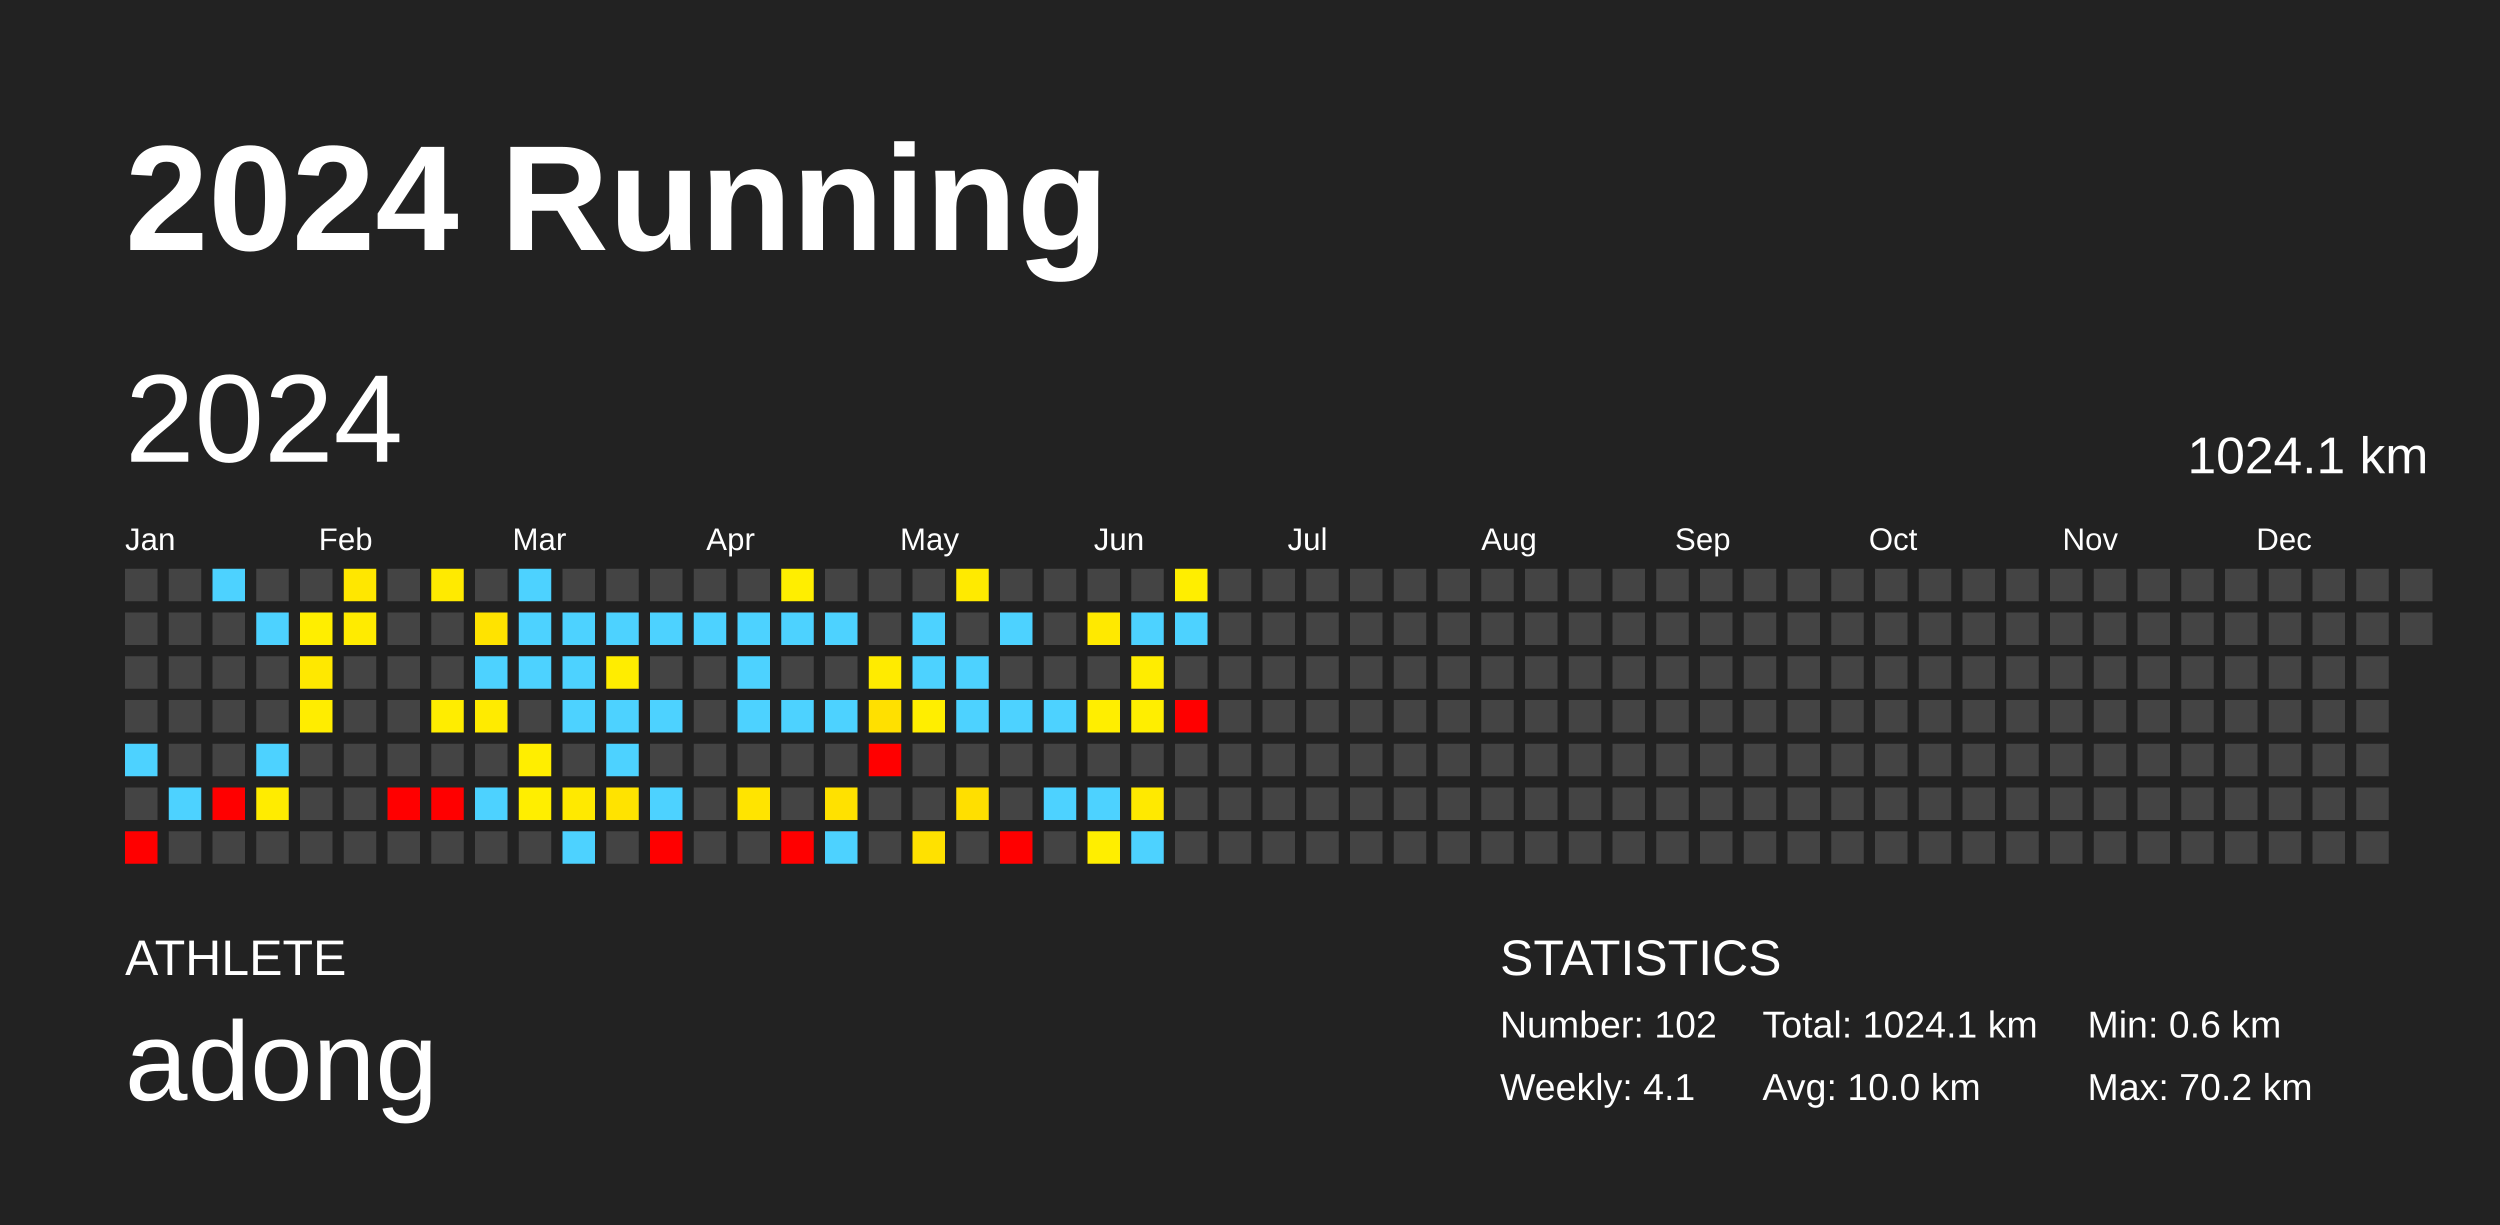
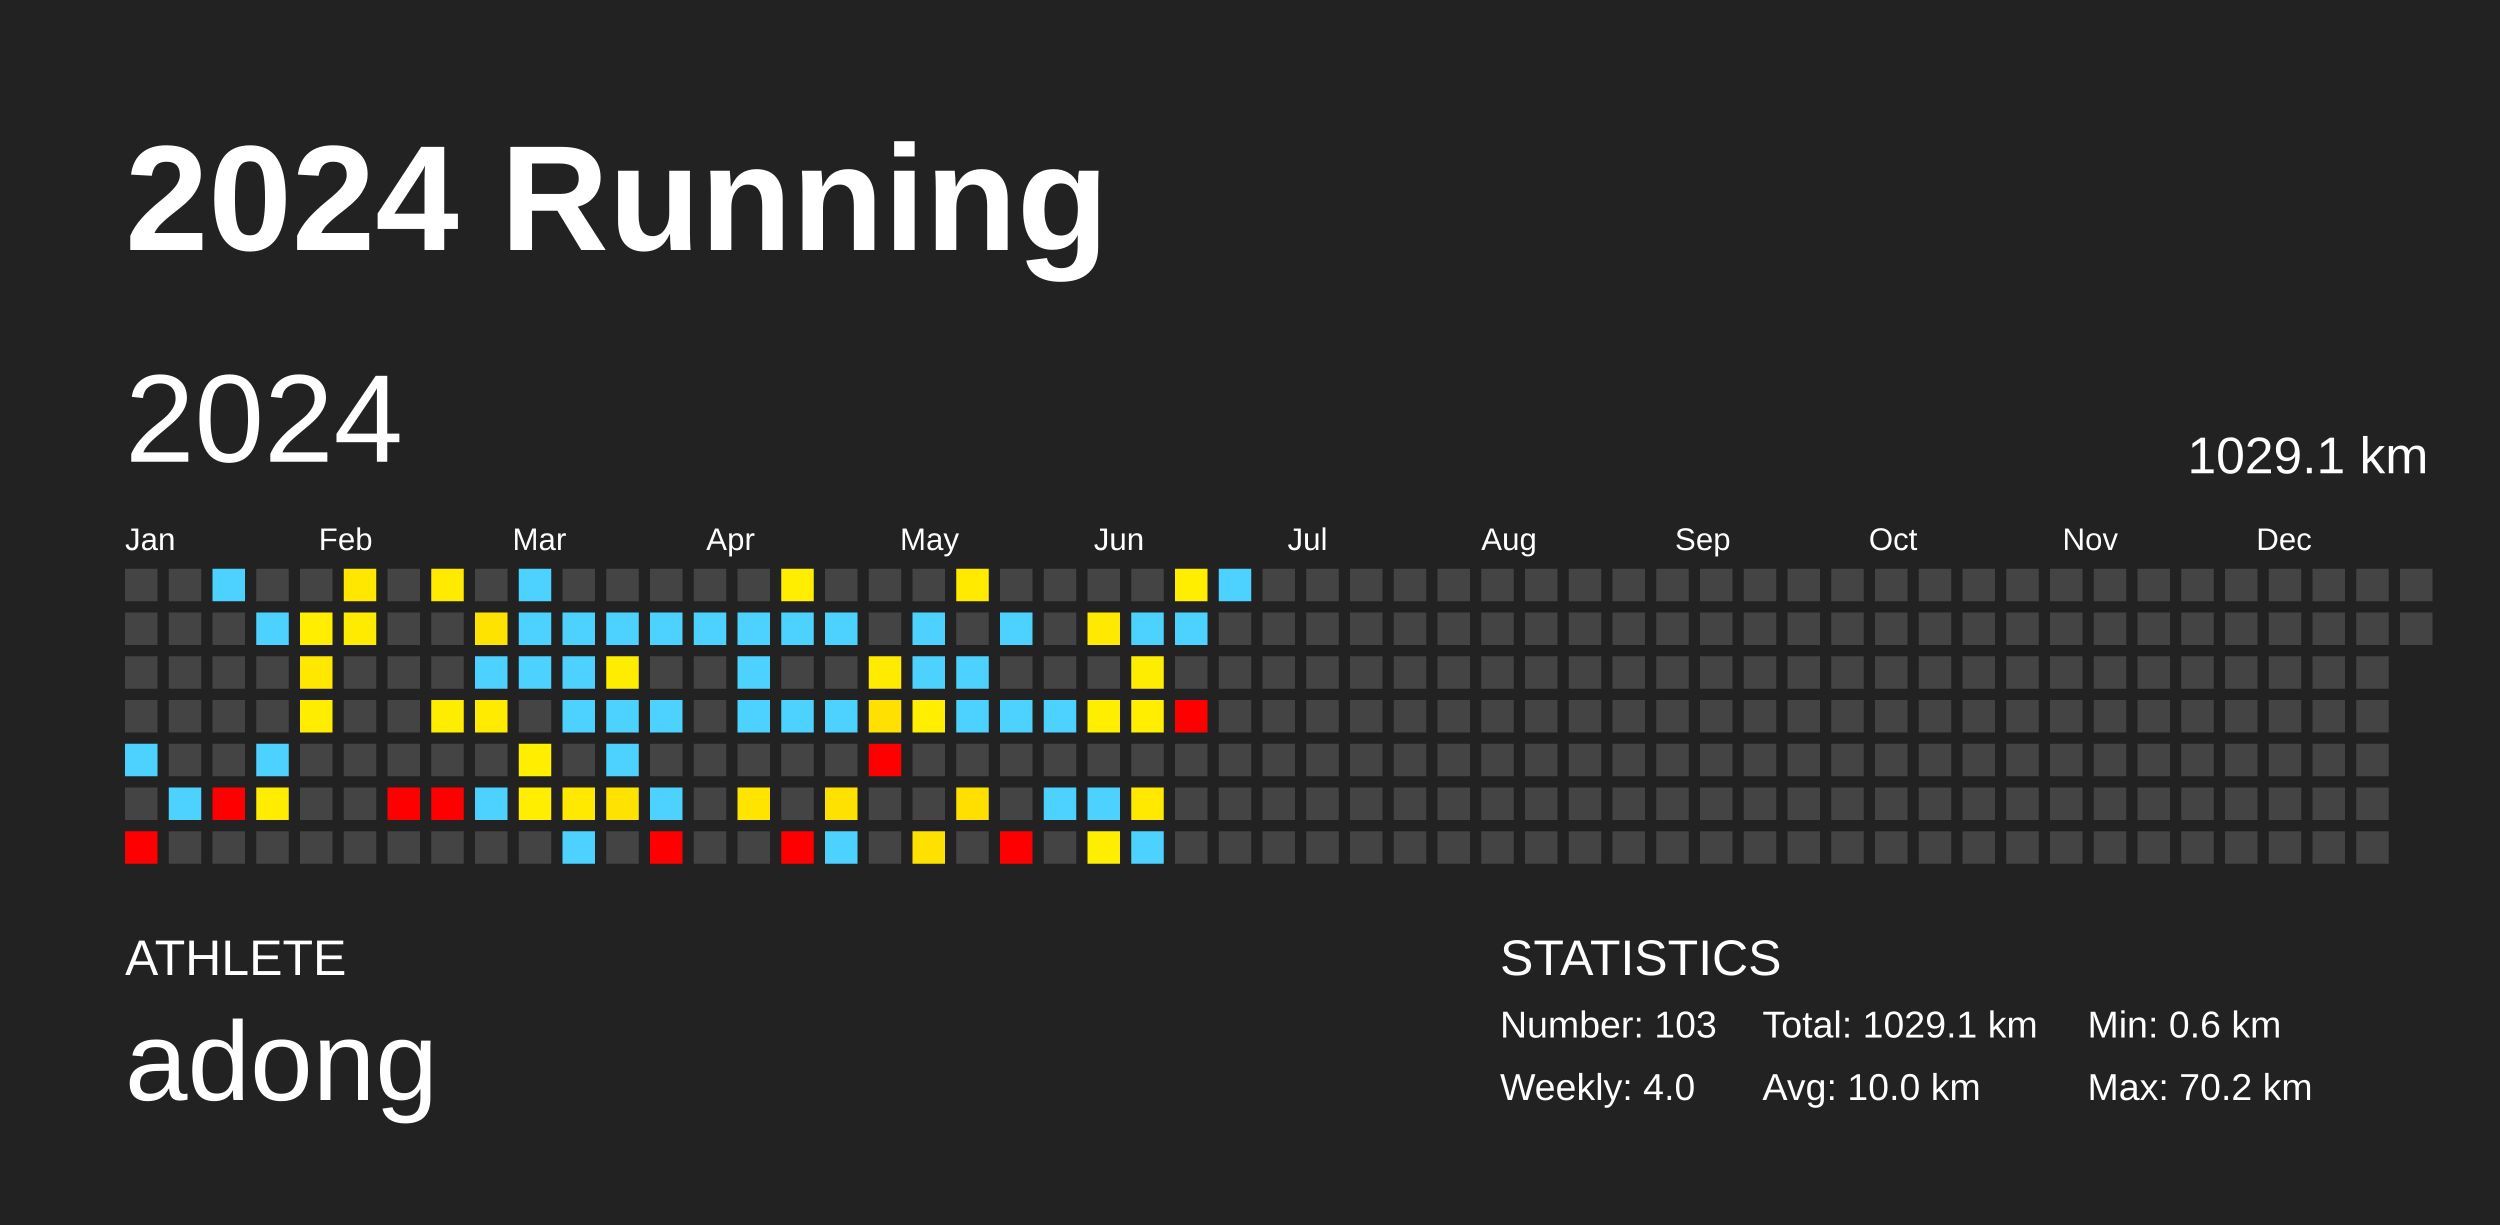
<svg xmlns="http://www.w3.org/2000/svg" baseProfile="full" height="98mm" version="1.1" viewBox="0,0,200,98" width="200mm">
  <defs />
  <rect fill="#222222" height="98" width="200" x="0" y="0" />
  <text fill="#FFFFFF" style="font-size:12px; font-family:Arial; font-weight:bold;" x="10" y="20">2024 Running</text>
  <text fill="#FFFFFF" style="font-size:4px; font-family:Arial" x="10" y="78">ATHLETE</text>
  <text fill="#FFFFFF" style="font-size:9px; font-family:Arial" x="10" y="88">adong</text>
  <text fill="#FFFFFF" style="font-size:4px; font-family:Arial" x="120" y="78">STATISTICS</text>
-   <text fill="#FFFFFF" style="font-size:3px; font-family:Arial" x="120" y="83">Number: 102</text>
-   <text fill="#FFFFFF" style="font-size:3px; font-family:Arial" x="120" y="88">Weekly: 4.1</text>
-   <text fill="#FFFFFF" style="font-size:3px; font-family:Arial" x="141" y="83">Total: 1024.1 km</text>
+   <text fill="#FFFFFF" style="font-size:3px; font-family:Arial" x="120" y="83">Number: 103</text>
+   <text fill="#FFFFFF" style="font-size:3px; font-family:Arial" x="120" y="88">Weekly: 4.0</text>
+   <text fill="#FFFFFF" style="font-size:3px; font-family:Arial" x="141" y="83">Total: 1029.1 km</text>
  <text fill="#FFFFFF" style="font-size:3px; font-family:Arial" x="141" y="88">Avg: 10.0 km</text>
  <text fill="#FFFFFF" style="font-size:3px; font-family:Arial" x="167" y="83">Min: 0.6 km</text>
  <text fill="#FFFFFF" style="font-size:3px; font-family:Arial" x="167" y="88">Max: 70.2 km</text>
  <text dominant-baseline="hanging" fill="#FFFFFF" style="font-size:10.0px; font-family:Arial;" x="10" y="30">2024</text>
-   <text dominant-baseline="hanging" fill="#FFFFFF" style="font-size:4.125px; font-family:Arial;" x="175" y="35">1024.1 km</text>
+   <text dominant-baseline="hanging" fill="#FFFFFF" style="font-size:4.125px; font-family:Arial;" x="175" y="35">1029.1 km</text>
  <text fill="#FFFFFF" style="font-size:2.5px; font-family:Arial" x="10.0" y="44">Jan</text>
  <text fill="#FFFFFF" style="font-size:2.5px; font-family:Arial" x="25.5" y="44">Feb</text>
  <text fill="#FFFFFF" style="font-size:2.5px; font-family:Arial" x="41.0" y="44">Mar</text>
  <text fill="#FFFFFF" style="font-size:2.5px; font-family:Arial" x="56.5" y="44">Apr</text>
  <text fill="#FFFFFF" style="font-size:2.5px; font-family:Arial" x="72.0" y="44">May</text>
  <text fill="#FFFFFF" style="font-size:2.5px; font-family:Arial" x="87.5" y="44">Jun</text>
  <text fill="#FFFFFF" style="font-size:2.5px; font-family:Arial" x="103.0" y="44">Jul</text>
  <text fill="#FFFFFF" style="font-size:2.5px; font-family:Arial" x="118.5" y="44">Aug</text>
  <text fill="#FFFFFF" style="font-size:2.5px; font-family:Arial" x="134.0" y="44">Sep</text>
  <text fill="#FFFFFF" style="font-size:2.5px; font-family:Arial" x="149.5" y="44">Oct</text>
  <text fill="#FFFFFF" style="font-size:2.5px; font-family:Arial" x="165.0" y="44">Nov</text>
  <text fill="#FFFFFF" style="font-size:2.5px; font-family:Arial" x="180.5" y="44">Dec</text>
  <rect fill="#444444" height="2.6" width="2.6" x="10.0" y="45.5" />
  <rect fill="#444444" height="2.6" width="2.6" x="10.0" y="49.0" />
  <rect fill="#444444" height="2.6" width="2.6" x="10.0" y="52.5" />
  <rect fill="#444444" height="2.6" width="2.6" x="10.0" y="56.0" />
  <rect fill="#4dd2ff" height="2.6" width="2.6" x="10.0" y="59.5" />
  <rect fill="#444444" height="2.6" width="2.6" x="10.0" y="63.0" />
  <rect fill="red" height="2.6" width="2.6" x="10.0" y="66.5" />
  <rect fill="#444444" height="2.6" width="2.6" x="13.5" y="45.5" />
  <rect fill="#444444" height="2.6" width="2.6" x="13.5" y="49.0" />
  <rect fill="#444444" height="2.6" width="2.6" x="13.5" y="52.5" />
  <rect fill="#444444" height="2.6" width="2.6" x="13.5" y="56.0" />
  <rect fill="#444444" height="2.6" width="2.6" x="13.5" y="59.5" />
  <rect fill="#4dd2ff" height="2.6" width="2.6" x="13.5" y="63.0" />
  <rect fill="#444444" height="2.6" width="2.6" x="13.5" y="66.5" />
  <rect fill="#4dd2ff" height="2.6" width="2.6" x="17.0" y="45.5" />
  <rect fill="#444444" height="2.6" width="2.6" x="17.0" y="49.0" />
  <rect fill="#444444" height="2.6" width="2.6" x="17.0" y="52.5" />
  <rect fill="#444444" height="2.6" width="2.6" x="17.0" y="56.0" />
  <rect fill="#444444" height="2.6" width="2.6" x="17.0" y="59.5" />
  <rect fill="red" height="2.6" width="2.6" x="17.0" y="63.0" />
  <rect fill="#444444" height="2.6" width="2.6" x="17.0" y="66.5" />
  <rect fill="#444444" height="2.6" width="2.6" x="20.5" y="45.5" />
  <rect fill="#4dd2ff" height="2.6" width="2.6" x="20.5" y="49.0" />
  <rect fill="#444444" height="2.6" width="2.6" x="20.5" y="52.5" />
  <rect fill="#444444" height="2.6" width="2.6" x="20.5" y="56.0" />
  <rect fill="#4dd2ff" height="2.6" width="2.6" x="20.5" y="59.5" />
  <rect fill="#ffec00" height="2.6" width="2.6" x="20.5" y="63.0" />
  <rect fill="#444444" height="2.6" width="2.6" x="20.5" y="66.5" />
  <rect fill="#444444" height="2.6" width="2.6" x="24.0" y="45.5" />
  <rect fill="#ffee00" height="2.6" width="2.6" x="24.0" y="49.0" />
  <rect fill="#ffe800" height="2.6" width="2.6" x="24.0" y="52.5" />
  <rect fill="#ffed00" height="2.6" width="2.6" x="24.0" y="56.0" />
  <rect fill="#444444" height="2.6" width="2.6" x="24.0" y="59.5" />
  <rect fill="#444444" height="2.6" width="2.6" x="24.0" y="63.0" />
  <rect fill="#444444" height="2.6" width="2.6" x="24.0" y="66.5" />
  <rect fill="#ffe700" height="2.6" width="2.6" x="27.5" y="45.5" />
  <rect fill="#ffeb00" height="2.6" width="2.6" x="27.5" y="49.0" />
  <rect fill="#444444" height="2.6" width="2.6" x="27.5" y="52.5" />
  <rect fill="#444444" height="2.6" width="2.6" x="27.5" y="56.0" />
  <rect fill="#444444" height="2.6" width="2.6" x="27.5" y="59.5" />
  <rect fill="#444444" height="2.6" width="2.6" x="27.5" y="63.0" />
  <rect fill="#444444" height="2.6" width="2.6" x="27.5" y="66.5" />
  <rect fill="#444444" height="2.6" width="2.6" x="31.0" y="45.5" />
  <rect fill="#444444" height="2.6" width="2.6" x="31.0" y="49.0" />
  <rect fill="#444444" height="2.6" width="2.6" x="31.0" y="52.5" />
  <rect fill="#444444" height="2.6" width="2.6" x="31.0" y="56.0" />
  <rect fill="#444444" height="2.6" width="2.6" x="31.0" y="59.5" />
  <rect fill="red" height="2.6" width="2.6" x="31.0" y="63.0" />
  <rect fill="#444444" height="2.6" width="2.6" x="31.0" y="66.5" />
  <rect fill="#ffea00" height="2.6" width="2.6" x="34.5" y="45.5" />
  <rect fill="#444444" height="2.6" width="2.6" x="34.5" y="49.0" />
  <rect fill="#444444" height="2.6" width="2.6" x="34.5" y="52.5" />
  <rect fill="#ffed00" height="2.6" width="2.6" x="34.5" y="56.0" />
  <rect fill="#444444" height="2.6" width="2.6" x="34.5" y="59.5" />
  <rect fill="red" height="2.6" width="2.6" x="34.5" y="63.0" />
  <rect fill="#444444" height="2.6" width="2.6" x="34.5" y="66.5" />
  <rect fill="#444444" height="2.6" width="2.6" x="38.0" y="45.5" />
  <rect fill="#ffe300" height="2.6" width="2.6" x="38.0" y="49.0" />
  <rect fill="#4dd2ff" height="2.6" width="2.6" x="38.0" y="52.5" />
  <rect fill="#ffeb00" height="2.6" width="2.6" x="38.0" y="56.0" />
  <rect fill="#444444" height="2.6" width="2.6" x="38.0" y="59.5" />
  <rect fill="#4dd2ff" height="2.6" width="2.6" x="38.0" y="63.0" />
  <rect fill="#444444" height="2.6" width="2.6" x="38.0" y="66.5" />
  <rect fill="#4dd2ff" height="2.6" width="2.6" x="41.5" y="45.5" />
  <rect fill="#4dd2ff" height="2.6" width="2.6" x="41.5" y="49.0" />
  <rect fill="#4dd2ff" height="2.6" width="2.6" x="41.5" y="52.5" />
  <rect fill="#444444" height="2.6" width="2.6" x="41.5" y="56.0" />
  <rect fill="#ffee00" height="2.6" width="2.6" x="41.5" y="59.5" />
  <rect fill="#ffee00" height="2.6" width="2.6" x="41.5" y="63.0" />
  <rect fill="#444444" height="2.6" width="2.6" x="41.5" y="66.5" />
  <rect fill="#444444" height="2.6" width="2.6" x="45.0" y="45.5" />
  <rect fill="#4dd2ff" height="2.6" width="2.6" x="45.0" y="49.0" />
  <rect fill="#4dd2ff" height="2.6" width="2.6" x="45.0" y="52.5" />
  <rect fill="#4dd2ff" height="2.6" width="2.6" x="45.0" y="56.0" />
  <rect fill="#444444" height="2.6" width="2.6" x="45.0" y="59.5" />
  <rect fill="#ffe900" height="2.6" width="2.6" x="45.0" y="63.0" />
  <rect fill="#4dd2ff" height="2.6" width="2.6" x="45.0" y="66.5" />
  <rect fill="#444444" height="2.6" width="2.6" x="48.5" y="45.5" />
  <rect fill="#4dd2ff" height="2.6" width="2.6" x="48.5" y="49.0" />
  <rect fill="#ffed00" height="2.6" width="2.6" x="48.5" y="52.5" />
  <rect fill="#4dd2ff" height="2.6" width="2.6" x="48.5" y="56.0" />
  <rect fill="#4dd2ff" height="2.6" width="2.6" x="48.5" y="59.5" />
  <rect fill="#ffe300" height="2.6" width="2.6" x="48.5" y="63.0" />
  <rect fill="#444444" height="2.6" width="2.6" x="48.5" y="66.5" />
  <rect fill="#444444" height="2.6" width="2.6" x="52.0" y="45.5" />
  <rect fill="#4dd2ff" height="2.6" width="2.6" x="52.0" y="49.0" />
  <rect fill="#444444" height="2.6" width="2.6" x="52.0" y="52.5" />
  <rect fill="#4dd2ff" height="2.6" width="2.6" x="52.0" y="56.0" />
  <rect fill="#444444" height="2.6" width="2.6" x="52.0" y="59.5" />
  <rect fill="#4dd2ff" height="2.6" width="2.6" x="52.0" y="63.0" />
  <rect fill="red" height="2.6" width="2.6" x="52.0" y="66.5" />
  <rect fill="#444444" height="2.6" width="2.6" x="55.5" y="45.5" />
  <rect fill="#4dd2ff" height="2.6" width="2.6" x="55.5" y="49.0" />
  <rect fill="#444444" height="2.6" width="2.6" x="55.5" y="52.5" />
  <rect fill="#444444" height="2.6" width="2.6" x="55.5" y="56.0" />
  <rect fill="#444444" height="2.6" width="2.6" x="55.5" y="59.5" />
  <rect fill="#444444" height="2.6" width="2.6" x="55.5" y="63.0" />
  <rect fill="#444444" height="2.6" width="2.6" x="55.5" y="66.5" />
  <rect fill="#444444" height="2.6" width="2.6" x="59.0" y="45.5" />
  <rect fill="#4dd2ff" height="2.6" width="2.6" x="59.0" y="49.0" />
  <rect fill="#4dd2ff" height="2.6" width="2.6" x="59.0" y="52.5" />
  <rect fill="#4dd2ff" height="2.6" width="2.6" x="59.0" y="56.0" />
  <rect fill="#444444" height="2.6" width="2.6" x="59.0" y="59.5" />
  <rect fill="#ffe400" height="2.6" width="2.6" x="59.0" y="63.0" />
  <rect fill="#444444" height="2.6" width="2.6" x="59.0" y="66.5" />
  <rect fill="#ffee00" height="2.6" width="2.6" x="62.5" y="45.5" />
  <rect fill="#4dd2ff" height="2.6" width="2.6" x="62.5" y="49.0" />
  <rect fill="#444444" height="2.6" width="2.6" x="62.5" y="52.5" />
  <rect fill="#4dd2ff" height="2.6" width="2.6" x="62.5" y="56.0" />
  <rect fill="#444444" height="2.6" width="2.6" x="62.5" y="59.5" />
  <rect fill="#444444" height="2.6" width="2.6" x="62.5" y="63.0" />
  <rect fill="red" height="2.6" width="2.6" x="62.5" y="66.5" />
  <rect fill="#444444" height="2.6" width="2.6" x="66.0" y="45.5" />
  <rect fill="#4dd2ff" height="2.6" width="2.6" x="66.0" y="49.0" />
  <rect fill="#444444" height="2.6" width="2.6" x="66.0" y="52.5" />
  <rect fill="#4dd2ff" height="2.6" width="2.6" x="66.0" y="56.0" />
  <rect fill="#444444" height="2.6" width="2.6" x="66.0" y="59.5" />
  <rect fill="#ffe100" height="2.6" width="2.6" x="66.0" y="63.0" />
  <rect fill="#4dd2ff" height="2.6" width="2.6" x="66.0" y="66.5" />
  <rect fill="#444444" height="2.6" width="2.6" x="69.5" y="45.5" />
  <rect fill="#444444" height="2.6" width="2.6" x="69.5" y="49.0" />
  <rect fill="#ffeb00" height="2.6" width="2.6" x="69.5" y="52.5" />
  <rect fill="#ffe000" height="2.6" width="2.6" x="69.5" y="56.0" />
  <rect fill="red" height="2.6" width="2.6" x="69.5" y="59.5" />
  <rect fill="#444444" height="2.6" width="2.6" x="69.5" y="63.0" />
  <rect fill="#444444" height="2.6" width="2.6" x="69.5" y="66.5" />
  <rect fill="#444444" height="2.6" width="2.6" x="73.0" y="45.5" />
  <rect fill="#4dd2ff" height="2.6" width="2.6" x="73.0" y="49.0" />
  <rect fill="#4dd2ff" height="2.6" width="2.6" x="73.0" y="52.5" />
  <rect fill="#ffee00" height="2.6" width="2.6" x="73.0" y="56.0" />
  <rect fill="#444444" height="2.6" width="2.6" x="73.0" y="59.5" />
  <rect fill="#444444" height="2.6" width="2.6" x="73.0" y="63.0" />
  <rect fill="#ffe100" height="2.6" width="2.6" x="73.0" y="66.5" />
  <rect fill="#ffea00" height="2.6" width="2.6" x="76.5" y="45.5" />
  <rect fill="#444444" height="2.6" width="2.6" x="76.5" y="49.0" />
  <rect fill="#4dd2ff" height="2.6" width="2.6" x="76.5" y="52.5" />
  <rect fill="#4dd2ff" height="2.6" width="2.6" x="76.5" y="56.0" />
  <rect fill="#444444" height="2.6" width="2.6" x="76.5" y="59.5" />
  <rect fill="#ffdf00" height="2.6" width="2.6" x="76.5" y="63.0" />
  <rect fill="#444444" height="2.6" width="2.6" x="76.5" y="66.5" />
  <rect fill="#444444" height="2.6" width="2.6" x="80.0" y="45.5" />
  <rect fill="#4dd2ff" height="2.6" width="2.6" x="80.0" y="49.0" />
  <rect fill="#444444" height="2.6" width="2.6" x="80.0" y="52.5" />
  <rect fill="#4dd2ff" height="2.6" width="2.6" x="80.0" y="56.0" />
  <rect fill="#444444" height="2.6" width="2.6" x="80.0" y="59.5" />
  <rect fill="#444444" height="2.6" width="2.6" x="80.0" y="63.0" />
  <rect fill="red" height="2.6" width="2.6" x="80.0" y="66.5" />
  <rect fill="#444444" height="2.6" width="2.6" x="83.5" y="45.5" />
  <rect fill="#444444" height="2.6" width="2.6" x="83.5" y="49.0" />
  <rect fill="#444444" height="2.6" width="2.6" x="83.5" y="52.5" />
  <rect fill="#4dd2ff" height="2.6" width="2.6" x="83.5" y="56.0" />
  <rect fill="#444444" height="2.6" width="2.6" x="83.5" y="59.5" />
  <rect fill="#4dd2ff" height="2.6" width="2.6" x="83.5" y="63.0" />
  <rect fill="#444444" height="2.6" width="2.6" x="83.5" y="66.5" />
  <rect fill="#444444" height="2.6" width="2.6" x="87.0" y="45.5" />
  <rect fill="#ffe900" height="2.6" width="2.6" x="87.0" y="49.0" />
  <rect fill="#444444" height="2.6" width="2.6" x="87.0" y="52.5" />
  <rect fill="#ffee00" height="2.6" width="2.6" x="87.0" y="56.0" />
  <rect fill="#444444" height="2.6" width="2.6" x="87.0" y="59.5" />
  <rect fill="#4dd2ff" height="2.6" width="2.6" x="87.0" y="63.0" />
  <rect fill="#ffee00" height="2.6" width="2.6" x="87.0" y="66.5" />
  <rect fill="#444444" height="2.6" width="2.6" x="90.5" y="45.5" />
  <rect fill="#4dd2ff" height="2.6" width="2.6" x="90.5" y="49.0" />
  <rect fill="#ffed00" height="2.6" width="2.6" x="90.5" y="52.5" />
  <rect fill="#ffee00" height="2.6" width="2.6" x="90.5" y="56.0" />
  <rect fill="#444444" height="2.6" width="2.6" x="90.5" y="59.5" />
  <rect fill="#ffe900" height="2.6" width="2.6" x="90.5" y="63.0" />
  <rect fill="#4dd2ff" height="2.6" width="2.6" x="90.5" y="66.5" />
  <rect fill="#ffee00" height="2.6" width="2.6" x="94.0" y="45.5" />
  <rect fill="#4dd2ff" height="2.6" width="2.6" x="94.0" y="49.0" />
  <rect fill="#444444" height="2.6" width="2.6" x="94.0" y="52.5" />
  <rect fill="red" height="2.6" width="2.6" x="94.0" y="56.0" />
  <rect fill="#444444" height="2.6" width="2.6" x="94.0" y="59.5" />
  <rect fill="#444444" height="2.6" width="2.6" x="94.0" y="63.0" />
  <rect fill="#444444" height="2.6" width="2.6" x="94.0" y="66.5" />
-   <rect fill="#444444" height="2.6" width="2.6" x="97.5" y="45.5" />
+   <rect fill="#4dd2ff" height="2.6" width="2.6" x="97.5" y="45.5" />
  <rect fill="#444444" height="2.6" width="2.6" x="97.5" y="49.0" />
  <rect fill="#444444" height="2.6" width="2.6" x="97.5" y="52.5" />
  <rect fill="#444444" height="2.6" width="2.6" x="97.5" y="56.0" />
  <rect fill="#444444" height="2.6" width="2.6" x="97.5" y="59.5" />
  <rect fill="#444444" height="2.6" width="2.6" x="97.5" y="63.0" />
  <rect fill="#444444" height="2.6" width="2.6" x="97.5" y="66.5" />
  <rect fill="#444444" height="2.6" width="2.6" x="101.0" y="45.5" />
  <rect fill="#444444" height="2.6" width="2.6" x="101.0" y="49.0" />
  <rect fill="#444444" height="2.6" width="2.6" x="101.0" y="52.5" />
  <rect fill="#444444" height="2.6" width="2.6" x="101.0" y="56.0" />
  <rect fill="#444444" height="2.6" width="2.6" x="101.0" y="59.5" />
  <rect fill="#444444" height="2.6" width="2.6" x="101.0" y="63.0" />
  <rect fill="#444444" height="2.6" width="2.6" x="101.0" y="66.5" />
  <rect fill="#444444" height="2.6" width="2.6" x="104.5" y="45.5" />
  <rect fill="#444444" height="2.6" width="2.6" x="104.5" y="49.0" />
  <rect fill="#444444" height="2.6" width="2.6" x="104.5" y="52.5" />
  <rect fill="#444444" height="2.6" width="2.6" x="104.5" y="56.0" />
  <rect fill="#444444" height="2.6" width="2.6" x="104.5" y="59.5" />
  <rect fill="#444444" height="2.6" width="2.6" x="104.5" y="63.0" />
  <rect fill="#444444" height="2.6" width="2.6" x="104.5" y="66.5" />
  <rect fill="#444444" height="2.6" width="2.6" x="108.0" y="45.5" />
  <rect fill="#444444" height="2.6" width="2.6" x="108.0" y="49.0" />
  <rect fill="#444444" height="2.6" width="2.6" x="108.0" y="52.5" />
  <rect fill="#444444" height="2.6" width="2.6" x="108.0" y="56.0" />
  <rect fill="#444444" height="2.6" width="2.6" x="108.0" y="59.5" />
  <rect fill="#444444" height="2.6" width="2.6" x="108.0" y="63.0" />
  <rect fill="#444444" height="2.6" width="2.6" x="108.0" y="66.5" />
  <rect fill="#444444" height="2.6" width="2.6" x="111.5" y="45.5" />
  <rect fill="#444444" height="2.6" width="2.6" x="111.5" y="49.0" />
  <rect fill="#444444" height="2.6" width="2.6" x="111.5" y="52.5" />
  <rect fill="#444444" height="2.6" width="2.6" x="111.5" y="56.0" />
  <rect fill="#444444" height="2.6" width="2.6" x="111.5" y="59.5" />
  <rect fill="#444444" height="2.6" width="2.6" x="111.5" y="63.0" />
  <rect fill="#444444" height="2.6" width="2.6" x="111.5" y="66.5" />
  <rect fill="#444444" height="2.6" width="2.6" x="115.0" y="45.5" />
  <rect fill="#444444" height="2.6" width="2.6" x="115.0" y="49.0" />
  <rect fill="#444444" height="2.6" width="2.6" x="115.0" y="52.5" />
  <rect fill="#444444" height="2.6" width="2.6" x="115.0" y="56.0" />
  <rect fill="#444444" height="2.6" width="2.6" x="115.0" y="59.5" />
  <rect fill="#444444" height="2.6" width="2.6" x="115.0" y="63.0" />
  <rect fill="#444444" height="2.6" width="2.6" x="115.0" y="66.5" />
  <rect fill="#444444" height="2.6" width="2.6" x="118.5" y="45.5" />
  <rect fill="#444444" height="2.6" width="2.6" x="118.5" y="49.0" />
  <rect fill="#444444" height="2.6" width="2.6" x="118.5" y="52.5" />
  <rect fill="#444444" height="2.6" width="2.6" x="118.5" y="56.0" />
  <rect fill="#444444" height="2.6" width="2.6" x="118.5" y="59.5" />
  <rect fill="#444444" height="2.6" width="2.6" x="118.5" y="63.0" />
  <rect fill="#444444" height="2.6" width="2.6" x="118.5" y="66.5" />
  <rect fill="#444444" height="2.6" width="2.6" x="122.0" y="45.5" />
  <rect fill="#444444" height="2.6" width="2.6" x="122.0" y="49.0" />
  <rect fill="#444444" height="2.6" width="2.6" x="122.0" y="52.5" />
  <rect fill="#444444" height="2.6" width="2.6" x="122.0" y="56.0" />
  <rect fill="#444444" height="2.6" width="2.6" x="122.0" y="59.5" />
  <rect fill="#444444" height="2.6" width="2.6" x="122.0" y="63.0" />
  <rect fill="#444444" height="2.6" width="2.6" x="122.0" y="66.5" />
  <rect fill="#444444" height="2.6" width="2.6" x="125.5" y="45.5" />
  <rect fill="#444444" height="2.6" width="2.6" x="125.5" y="49.0" />
  <rect fill="#444444" height="2.6" width="2.6" x="125.5" y="52.5" />
  <rect fill="#444444" height="2.6" width="2.6" x="125.5" y="56.0" />
  <rect fill="#444444" height="2.6" width="2.6" x="125.5" y="59.5" />
  <rect fill="#444444" height="2.6" width="2.6" x="125.5" y="63.0" />
  <rect fill="#444444" height="2.6" width="2.6" x="125.5" y="66.5" />
  <rect fill="#444444" height="2.6" width="2.6" x="129.0" y="45.5" />
  <rect fill="#444444" height="2.6" width="2.6" x="129.0" y="49.0" />
  <rect fill="#444444" height="2.6" width="2.6" x="129.0" y="52.5" />
  <rect fill="#444444" height="2.6" width="2.6" x="129.0" y="56.0" />
  <rect fill="#444444" height="2.6" width="2.6" x="129.0" y="59.5" />
  <rect fill="#444444" height="2.6" width="2.6" x="129.0" y="63.0" />
  <rect fill="#444444" height="2.6" width="2.6" x="129.0" y="66.5" />
  <rect fill="#444444" height="2.6" width="2.6" x="132.5" y="45.5" />
  <rect fill="#444444" height="2.6" width="2.6" x="132.5" y="49.0" />
  <rect fill="#444444" height="2.6" width="2.6" x="132.5" y="52.5" />
  <rect fill="#444444" height="2.6" width="2.6" x="132.5" y="56.0" />
  <rect fill="#444444" height="2.6" width="2.6" x="132.5" y="59.5" />
  <rect fill="#444444" height="2.6" width="2.6" x="132.5" y="63.0" />
  <rect fill="#444444" height="2.6" width="2.6" x="132.5" y="66.5" />
  <rect fill="#444444" height="2.6" width="2.6" x="136.0" y="45.5" />
  <rect fill="#444444" height="2.6" width="2.6" x="136.0" y="49.0" />
  <rect fill="#444444" height="2.6" width="2.6" x="136.0" y="52.5" />
  <rect fill="#444444" height="2.6" width="2.6" x="136.0" y="56.0" />
  <rect fill="#444444" height="2.6" width="2.6" x="136.0" y="59.5" />
  <rect fill="#444444" height="2.6" width="2.6" x="136.0" y="63.0" />
  <rect fill="#444444" height="2.6" width="2.6" x="136.0" y="66.5" />
  <rect fill="#444444" height="2.6" width="2.6" x="139.5" y="45.5" />
  <rect fill="#444444" height="2.6" width="2.6" x="139.5" y="49.0" />
  <rect fill="#444444" height="2.6" width="2.6" x="139.5" y="52.5" />
  <rect fill="#444444" height="2.6" width="2.6" x="139.5" y="56.0" />
  <rect fill="#444444" height="2.6" width="2.6" x="139.5" y="59.5" />
  <rect fill="#444444" height="2.6" width="2.6" x="139.5" y="63.0" />
  <rect fill="#444444" height="2.6" width="2.6" x="139.5" y="66.5" />
  <rect fill="#444444" height="2.6" width="2.6" x="143.0" y="45.5" />
  <rect fill="#444444" height="2.6" width="2.6" x="143.0" y="49.0" />
  <rect fill="#444444" height="2.6" width="2.6" x="143.0" y="52.5" />
  <rect fill="#444444" height="2.6" width="2.6" x="143.0" y="56.0" />
  <rect fill="#444444" height="2.6" width="2.6" x="143.0" y="59.5" />
  <rect fill="#444444" height="2.6" width="2.6" x="143.0" y="63.0" />
  <rect fill="#444444" height="2.6" width="2.6" x="143.0" y="66.5" />
  <rect fill="#444444" height="2.6" width="2.6" x="146.5" y="45.5" />
  <rect fill="#444444" height="2.6" width="2.6" x="146.5" y="49.0" />
  <rect fill="#444444" height="2.6" width="2.6" x="146.5" y="52.5" />
  <rect fill="#444444" height="2.6" width="2.6" x="146.5" y="56.0" />
  <rect fill="#444444" height="2.6" width="2.6" x="146.5" y="59.5" />
  <rect fill="#444444" height="2.6" width="2.6" x="146.5" y="63.0" />
  <rect fill="#444444" height="2.6" width="2.6" x="146.5" y="66.5" />
  <rect fill="#444444" height="2.6" width="2.6" x="150.0" y="45.5" />
  <rect fill="#444444" height="2.6" width="2.6" x="150.0" y="49.0" />
  <rect fill="#444444" height="2.6" width="2.6" x="150.0" y="52.5" />
  <rect fill="#444444" height="2.6" width="2.6" x="150.0" y="56.0" />
  <rect fill="#444444" height="2.6" width="2.6" x="150.0" y="59.5" />
  <rect fill="#444444" height="2.6" width="2.6" x="150.0" y="63.0" />
  <rect fill="#444444" height="2.6" width="2.6" x="150.0" y="66.5" />
  <rect fill="#444444" height="2.6" width="2.6" x="153.5" y="45.5" />
  <rect fill="#444444" height="2.6" width="2.6" x="153.5" y="49.0" />
  <rect fill="#444444" height="2.6" width="2.6" x="153.5" y="52.5" />
  <rect fill="#444444" height="2.6" width="2.6" x="153.5" y="56.0" />
  <rect fill="#444444" height="2.6" width="2.6" x="153.5" y="59.5" />
  <rect fill="#444444" height="2.6" width="2.6" x="153.5" y="63.0" />
  <rect fill="#444444" height="2.6" width="2.6" x="153.5" y="66.5" />
  <rect fill="#444444" height="2.6" width="2.6" x="157.0" y="45.5" />
  <rect fill="#444444" height="2.6" width="2.6" x="157.0" y="49.0" />
  <rect fill="#444444" height="2.6" width="2.6" x="157.0" y="52.5" />
  <rect fill="#444444" height="2.6" width="2.6" x="157.0" y="56.0" />
  <rect fill="#444444" height="2.6" width="2.6" x="157.0" y="59.5" />
  <rect fill="#444444" height="2.6" width="2.6" x="157.0" y="63.0" />
  <rect fill="#444444" height="2.6" width="2.6" x="157.0" y="66.5" />
  <rect fill="#444444" height="2.6" width="2.6" x="160.5" y="45.5" />
  <rect fill="#444444" height="2.6" width="2.6" x="160.5" y="49.0" />
  <rect fill="#444444" height="2.6" width="2.6" x="160.5" y="52.5" />
  <rect fill="#444444" height="2.6" width="2.6" x="160.5" y="56.0" />
  <rect fill="#444444" height="2.6" width="2.6" x="160.5" y="59.5" />
  <rect fill="#444444" height="2.6" width="2.6" x="160.5" y="63.0" />
  <rect fill="#444444" height="2.6" width="2.6" x="160.5" y="66.5" />
  <rect fill="#444444" height="2.6" width="2.6" x="164.0" y="45.5" />
  <rect fill="#444444" height="2.6" width="2.6" x="164.0" y="49.0" />
  <rect fill="#444444" height="2.6" width="2.6" x="164.0" y="52.5" />
  <rect fill="#444444" height="2.6" width="2.6" x="164.0" y="56.0" />
  <rect fill="#444444" height="2.6" width="2.6" x="164.0" y="59.5" />
  <rect fill="#444444" height="2.6" width="2.6" x="164.0" y="63.0" />
  <rect fill="#444444" height="2.6" width="2.6" x="164.0" y="66.5" />
  <rect fill="#444444" height="2.6" width="2.6" x="167.5" y="45.5" />
  <rect fill="#444444" height="2.6" width="2.6" x="167.5" y="49.0" />
  <rect fill="#444444" height="2.6" width="2.6" x="167.5" y="52.5" />
  <rect fill="#444444" height="2.6" width="2.6" x="167.5" y="56.0" />
  <rect fill="#444444" height="2.6" width="2.6" x="167.5" y="59.5" />
  <rect fill="#444444" height="2.6" width="2.6" x="167.5" y="63.0" />
  <rect fill="#444444" height="2.6" width="2.6" x="167.5" y="66.5" />
  <rect fill="#444444" height="2.6" width="2.6" x="171.0" y="45.5" />
  <rect fill="#444444" height="2.6" width="2.6" x="171.0" y="49.0" />
  <rect fill="#444444" height="2.6" width="2.6" x="171.0" y="52.5" />
  <rect fill="#444444" height="2.6" width="2.6" x="171.0" y="56.0" />
  <rect fill="#444444" height="2.6" width="2.6" x="171.0" y="59.5" />
  <rect fill="#444444" height="2.6" width="2.6" x="171.0" y="63.0" />
  <rect fill="#444444" height="2.6" width="2.6" x="171.0" y="66.5" />
  <rect fill="#444444" height="2.6" width="2.6" x="174.5" y="45.5" />
  <rect fill="#444444" height="2.6" width="2.6" x="174.5" y="49.0" />
  <rect fill="#444444" height="2.6" width="2.6" x="174.5" y="52.5" />
  <rect fill="#444444" height="2.6" width="2.6" x="174.5" y="56.0" />
  <rect fill="#444444" height="2.6" width="2.6" x="174.5" y="59.5" />
  <rect fill="#444444" height="2.6" width="2.6" x="174.5" y="63.0" />
  <rect fill="#444444" height="2.6" width="2.6" x="174.5" y="66.5" />
  <rect fill="#444444" height="2.6" width="2.6" x="178.0" y="45.5" />
  <rect fill="#444444" height="2.6" width="2.6" x="178.0" y="49.0" />
  <rect fill="#444444" height="2.6" width="2.6" x="178.0" y="52.5" />
  <rect fill="#444444" height="2.6" width="2.6" x="178.0" y="56.0" />
  <rect fill="#444444" height="2.6" width="2.6" x="178.0" y="59.5" />
  <rect fill="#444444" height="2.6" width="2.6" x="178.0" y="63.0" />
  <rect fill="#444444" height="2.6" width="2.6" x="178.0" y="66.5" />
  <rect fill="#444444" height="2.6" width="2.6" x="181.5" y="45.5" />
  <rect fill="#444444" height="2.6" width="2.6" x="181.5" y="49.0" />
  <rect fill="#444444" height="2.6" width="2.6" x="181.5" y="52.5" />
  <rect fill="#444444" height="2.6" width="2.6" x="181.5" y="56.0" />
  <rect fill="#444444" height="2.6" width="2.6" x="181.5" y="59.5" />
  <rect fill="#444444" height="2.6" width="2.6" x="181.5" y="63.0" />
  <rect fill="#444444" height="2.6" width="2.6" x="181.5" y="66.5" />
  <rect fill="#444444" height="2.6" width="2.6" x="185.0" y="45.5" />
  <rect fill="#444444" height="2.6" width="2.6" x="185.0" y="49.0" />
  <rect fill="#444444" height="2.6" width="2.6" x="185.0" y="52.5" />
  <rect fill="#444444" height="2.6" width="2.6" x="185.0" y="56.0" />
  <rect fill="#444444" height="2.6" width="2.6" x="185.0" y="59.5" />
  <rect fill="#444444" height="2.6" width="2.6" x="185.0" y="63.0" />
  <rect fill="#444444" height="2.6" width="2.6" x="185.0" y="66.5" />
  <rect fill="#444444" height="2.6" width="2.6" x="188.5" y="45.5" />
  <rect fill="#444444" height="2.6" width="2.6" x="188.5" y="49.0" />
  <rect fill="#444444" height="2.6" width="2.6" x="188.5" y="52.5" />
  <rect fill="#444444" height="2.6" width="2.6" x="188.5" y="56.0" />
  <rect fill="#444444" height="2.6" width="2.6" x="188.5" y="59.5" />
  <rect fill="#444444" height="2.6" width="2.6" x="188.5" y="63.0" />
  <rect fill="#444444" height="2.6" width="2.6" x="188.5" y="66.5" />
  <rect fill="#444444" height="2.6" width="2.6" x="192.0" y="45.5" />
  <rect fill="#444444" height="2.6" width="2.6" x="192.0" y="49.0" />
</svg>
